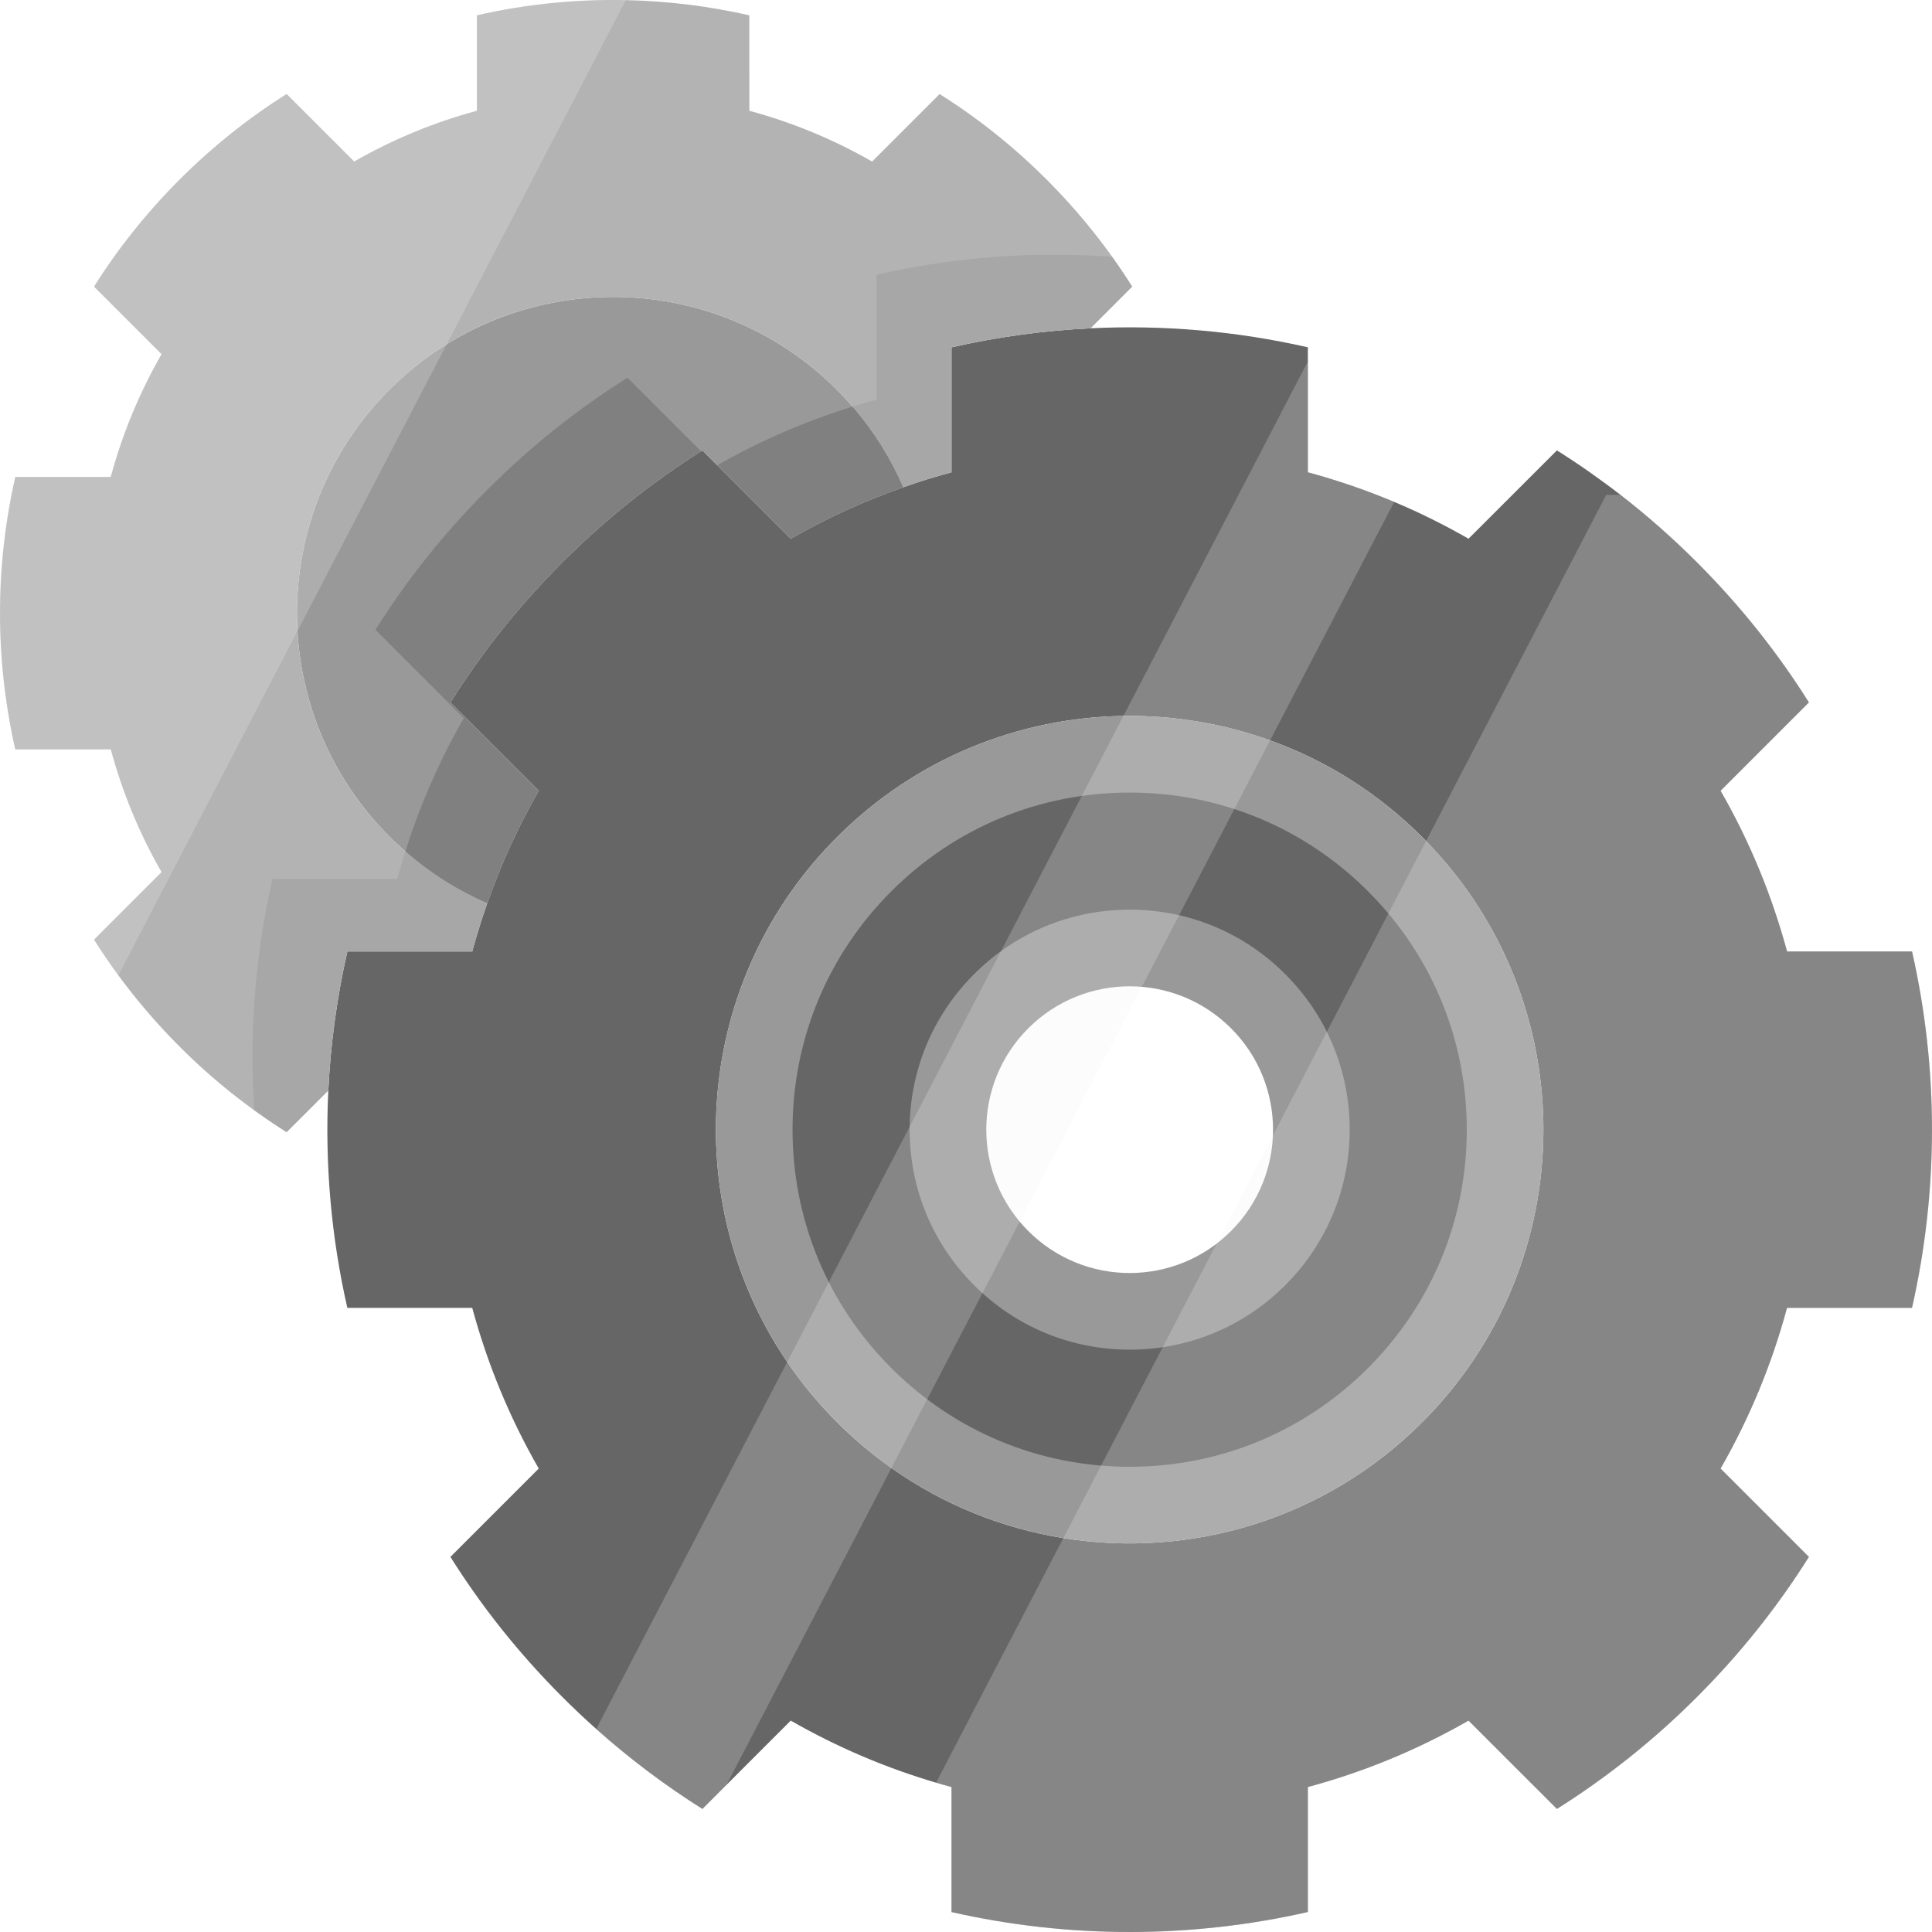
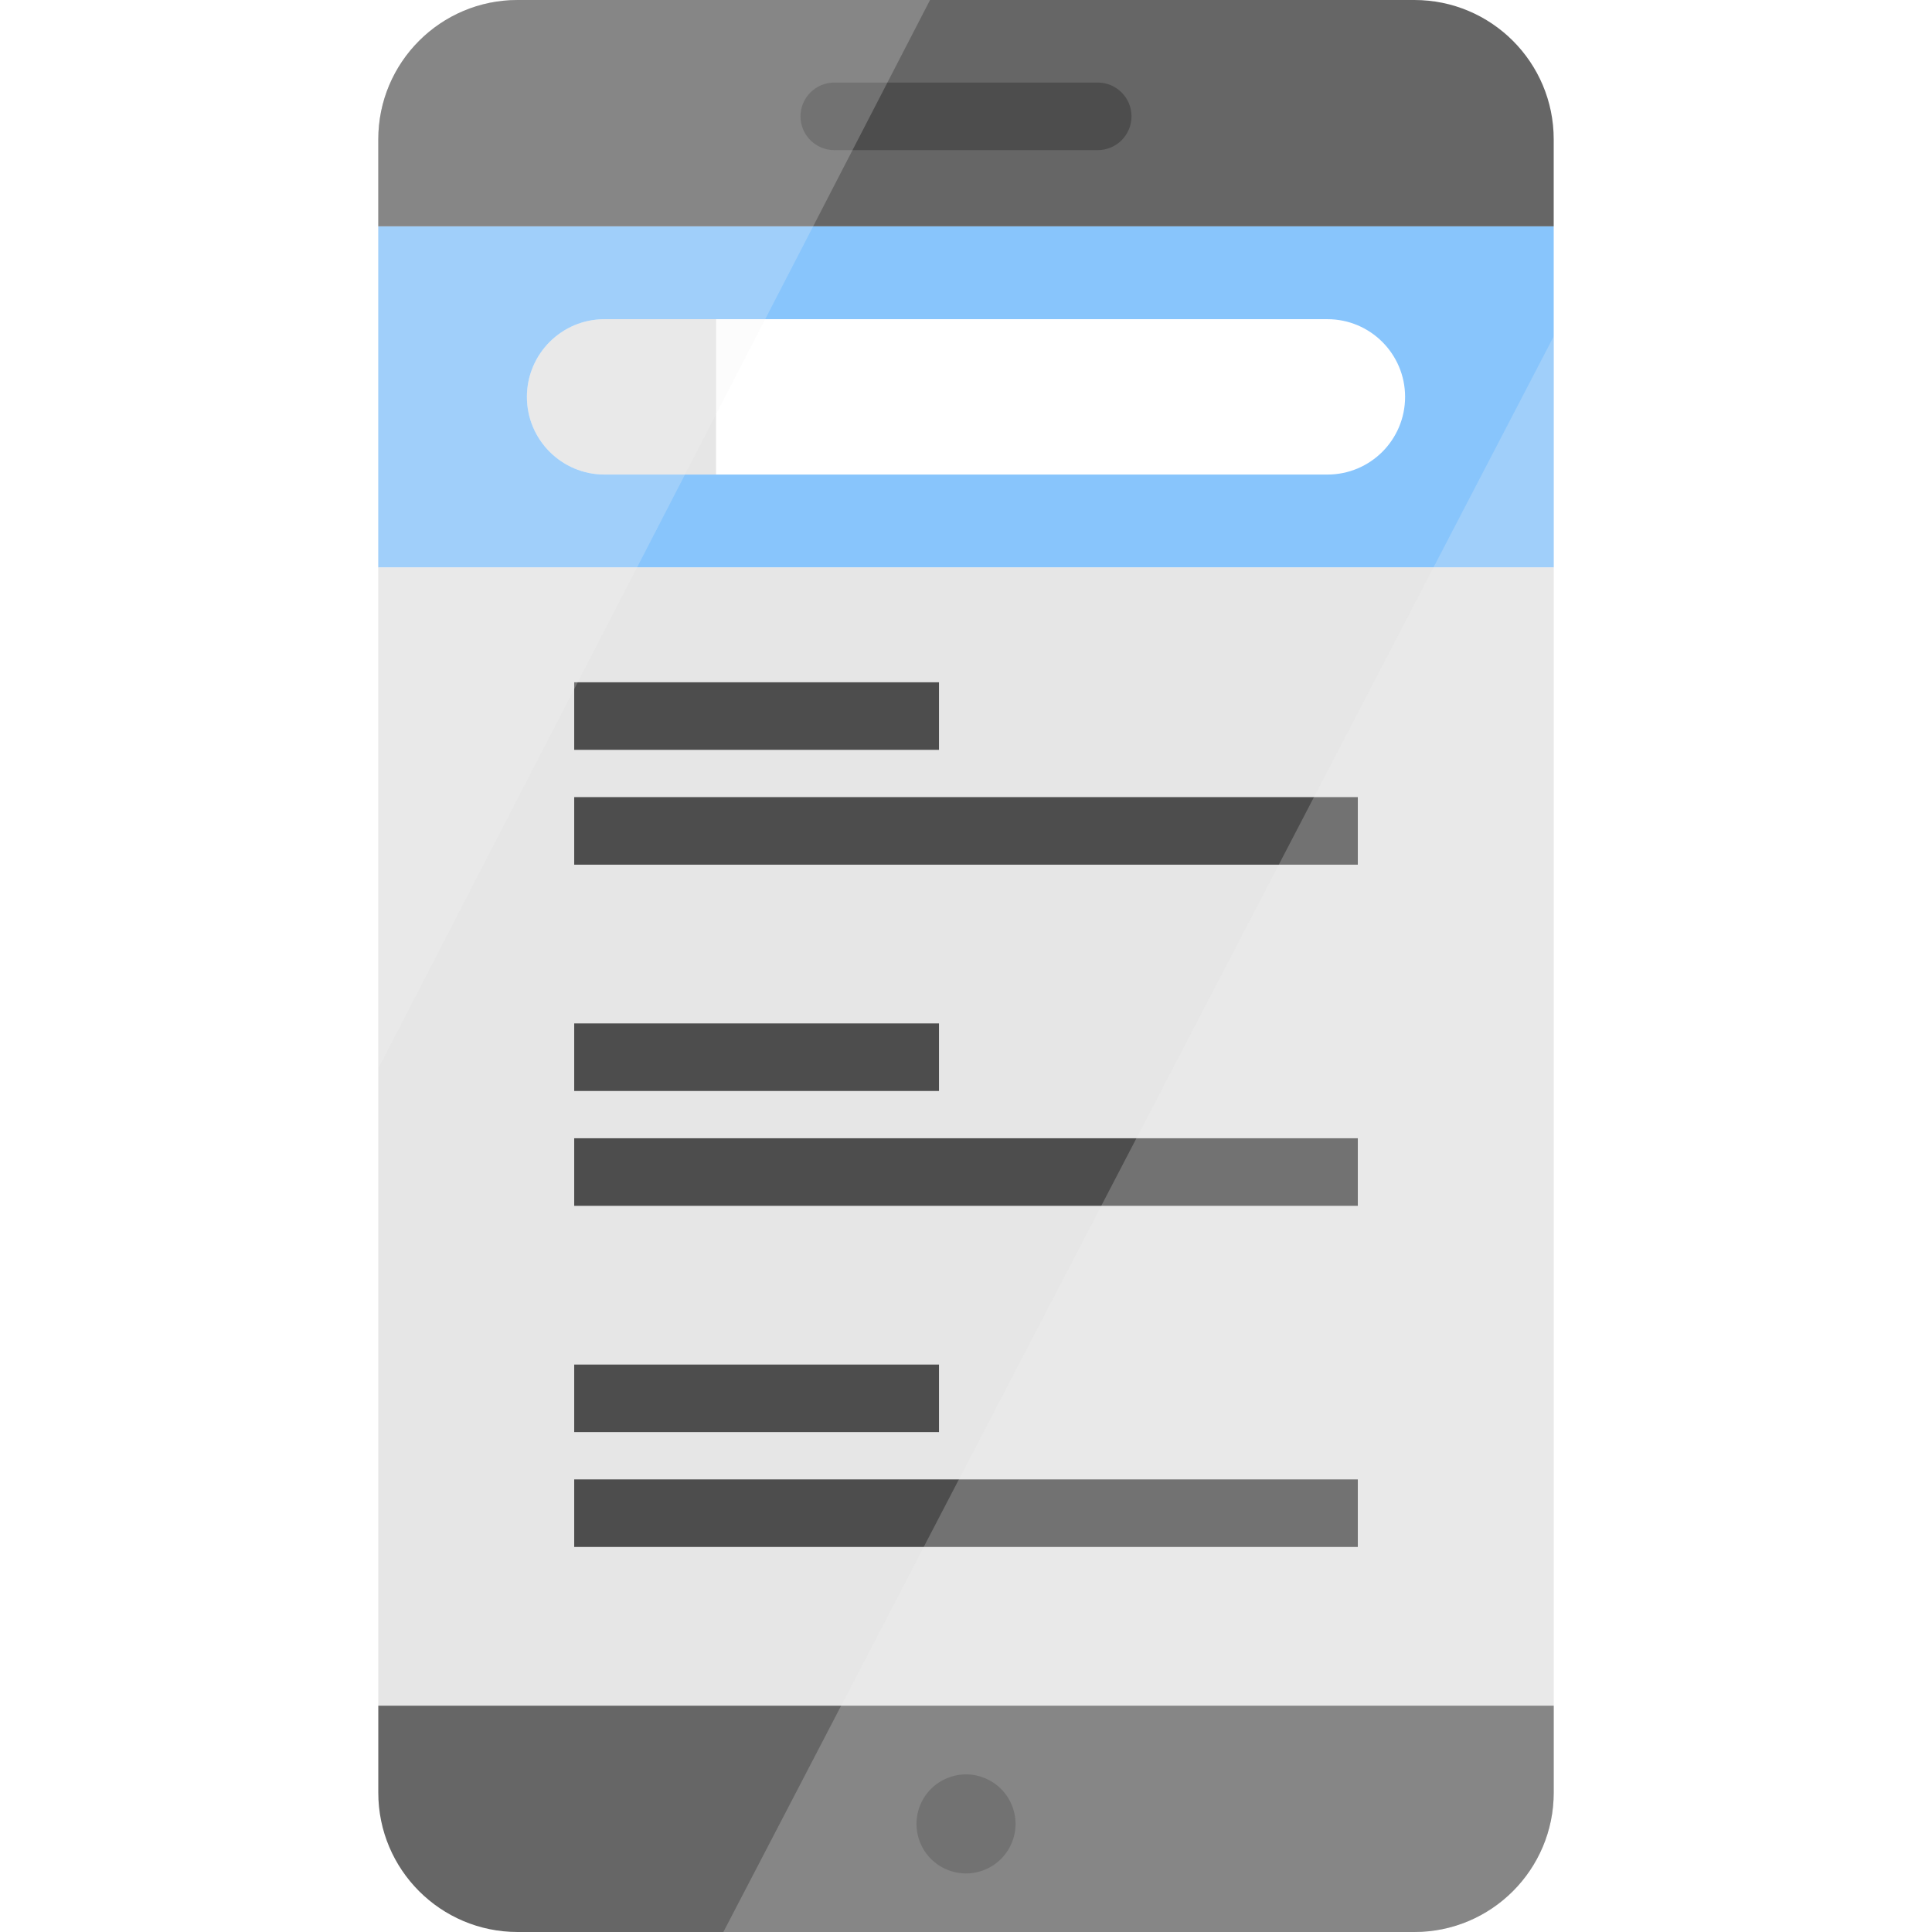
- <svg xmlns="http://www.w3.org/2000/svg" version="1.1" id="Layer_1" x="0px" y="0px" viewBox="0 0 403.337 403.337" style="enable-background:new 0 0 403.337 403.337;" xml:space="preserve">
+ <svg xmlns="http://www.w3.org/2000/svg" version="1.1" id="Layer_1" x="0px" y="0px" viewBox="0 0 428.98 428.98" style="enable-background:new 0 0 428.98 428.98;" xml:space="preserve">
  <g>
-     <path style="fill:#666666;" d="M399.161,273.046c5.56-24.47,5.56-49.93,0.01-74.41h-26.09c-3.14-11.61-7.75-22.89-13.88-33.55   l18.44-18.44c-6.53-10.4-14.32-20.2-23.37-29.25c-5.09-5.09-10.42-9.79-15.96-14.08c-4.31-3.33-8.73-6.43-13.28-9.29l-18.45,18.44   c-5.05-2.9-10.23-5.46-15.52-7.69c-5.88-2.47-11.91-4.53-18.02-6.18v-26.09c-14.89-3.39-30.17-4.71-45.36-3.97   c-9.76,0.47-19.48,1.8-29.04,3.98v26.08c-3.39,0.91-6.76,1.95-10.08,3.13c-8.07,2.83-15.93,6.41-23.48,10.74l-18.44-18.44   c-10.39,6.54-20.2,14.32-29.24,23.37c-9.05,9.05-16.84,18.85-23.37,29.25l18.44,18.44c-4.34,7.55-7.92,15.41-10.75,23.48   c-1.17,3.32-2.21,6.69-3.13,10.07h-26.07c-2.18,9.57-3.51,19.28-3.98,29.04c-0.74,15.19,0.58,30.47,3.97,45.37h26.08   c3.14,11.6,7.76,22.88,13.88,33.54l-18.44,18.44c6.53,10.4,14.32,20.2,23.37,29.25c2.31,2.31,4.67,4.53,7.07,6.68   c7.02,6.26,14.43,11.82,22.17,16.69l5.05-5.05l13.39-13.39c9.68,5.55,19.86,9.87,30.34,12.96c1.07,0.32,2.14,0.62,3.22,0.91v26.1   c24.47,5.55,49.94,5.55,74.4-0.01v-26.09c11.61-3.13,22.89-7.75,33.54-13.87l18.45,18.44c10.39-6.54,20.2-14.32,29.24-23.37   c9.05-9.05,16.84-18.85,23.37-29.25l-18.44-18.44c6.12-10.66,10.74-21.94,13.87-33.54H399.161z M296.911,296.916   c-20.4,20.4-48.46,28.46-74.92,24.19c-12.67-2.04-24.97-6.92-35.89-14.63c-3.98-2.81-7.78-6-11.34-9.56   c-3.93-3.93-7.41-8.14-10.42-12.58c-22.86-33.61-19.39-79.78,10.42-109.58c16.54-16.53,38.1-24.97,59.77-25.29   c10.37-0.15,20.75,1.55,30.62,5.1c11.6,4.17,22.47,10.9,31.76,20.19c0.28,0.28,0.55,0.55,0.81,0.83   C330.651,209.376,330.371,263.466,296.911,296.916z" />
-     <path style="fill:#999999;" d="M188.561,101.726c-8.07,2.83-15.93,6.41-23.48,10.74l-18.44-18.44   c-10.39,6.54-20.2,14.32-29.24,23.37c-9.05,9.05-16.84,18.85-23.37,29.25l18.44,18.44c-4.34,7.55-7.92,15.41-10.75,23.48   c-7.4-3.21-14.34-7.84-20.39-13.89c-25.78-25.78-25.78-67.57-0.01-93.35c25.78-25.78,67.57-25.78,93.35,0   C180.731,87.386,185.361,94.316,188.561,101.726z" />
-     <path style="fill:#B3B3B3;" d="M236.371,59.836l-8.69,8.7c-9.76,0.47-19.48,1.8-29.04,3.98v26.08c-3.39,0.91-6.76,1.95-10.08,3.13   c-3.2-7.41-7.83-14.34-13.89-20.4c-22.09-22.09-55.95-25.25-81.4-9.48c-4.25,2.64-8.26,5.79-11.95,9.48   c-13.83,13.84-20.24,32.29-19.22,50.41c0.88,15.62,7.29,31,19.23,42.94c6.05,6.05,12.99,10.68,20.39,13.89   c-1.17,3.32-2.21,6.69-3.13,10.07h-26.07c-2.18,9.57-3.51,19.28-3.98,29.04l-8.7,8.69c-7.94-5-15.43-10.94-22.34-17.86   c-4.71-4.71-8.97-9.68-12.79-14.89c-1.79-2.43-3.48-4.92-5.08-7.45l14.1-14.1c-4.68-8.14-8.21-16.76-10.6-25.63H3.191   c-4.25-18.7-4.25-38.18,0.01-56.86h19.92c2.4-8.87,5.93-17.49,10.61-25.64l-14.1-14.1c5-7.94,10.95-15.43,17.86-22.34   c6.91-6.92,14.41-12.87,22.35-17.87l14.1,14.1c8.15-4.68,16.77-8.21,25.63-10.6V3.196c10.21-2.33,20.66-3.38,31.08-3.17   c8.66,0.18,17.3,1.24,25.78,3.17l0.01,19.93c8.86,2.4,17.48,5.93,25.63,10.6l14.09-14.09c7.94,4.99,15.43,10.94,22.35,17.86   C225.421,44.406,231.371,51.896,236.371,59.836z" />
-     <path style="fill:#999999;" d="M296.911,174.756c33.74,33.73,33.74,88.43,0,122.16c-33.73,33.73-88.42,33.73-122.15,0   c-33.74-33.73-33.74-88.43,0-122.16C208.491,141.026,263.181,141.026,296.911,174.756z M257.001,256.996   c11.69-11.69,11.69-30.64,0-42.32c-11.69-11.69-30.64-11.69-42.33,0c-11.69,11.68-11.69,30.63,0,42.32   C226.361,268.686,245.311,268.686,257.001,256.996z" />
-     <path style="fill:#666666;" d="M235.836,306.214c-18.798,0-36.47-7.32-49.762-20.611c-13.296-13.292-20.618-30.966-20.618-49.766   s7.322-36.474,20.617-49.765c13.293-13.293,30.965-20.613,49.763-20.613s36.47,7.32,49.762,20.611   c13.297,13.292,20.618,30.966,20.619,49.766c-0.001,18.8-7.322,36.474-20.617,49.765   C272.306,298.894,254.634,306.214,235.836,306.214z M235.836,189.909c-12.269,0-23.803,4.778-32.479,13.455   c-8.674,8.666-13.454,20.199-13.454,32.47c0,12.268,4.778,23.802,13.454,32.478c8.676,8.676,20.21,13.454,32.479,13.454   s23.803-4.778,32.479-13.454c8.676-8.676,13.454-20.21,13.454-32.478c0-12.271-4.78-23.803-13.459-32.475   C259.639,194.687,248.105,189.909,235.836,189.909z" />
-     <g style="opacity:0.23;">
-       <path style="fill:#808080;" d="M82.947,183.465h-26.07c-2.18,9.57-3.51,19.28-3.98,29.04c-0.313,6.425-0.235,12.865,0.19,19.287    c2.214,1.601,4.463,3.131,6.754,4.574l8.7-8.69c0.47-9.76,1.8-19.47,3.98-29.04h26.07c0.92-3.38,1.96-6.75,3.13-10.07    c-6.089-2.641-11.857-6.26-17.083-10.824C84.038,179.643,83.468,181.551,82.947,183.465z" />
-       <path style="fill:#808080;" d="M188.561,101.726c3.32-1.18,6.69-2.22,10.08-3.13v-26.08c9.56-2.18,19.28-3.51,29.04-3.98l8.69-8.7    c-1.327-2.107-2.725-4.18-4.186-6.221c-6.707-0.479-13.436-0.578-20.149-0.251c-9.76,0.47-19.48,1.8-29.04,3.98v26.08    c-1.687,0.453-3.369,0.938-5.043,1.457C182.422,90.047,185.969,95.724,188.561,101.726z" />
-     </g>
+     <path style="fill:#E6E6E6;" d="M158.995,70.87v34.5h-24.75c-9.53,0-17.25-7.72-17.25-17.25c0-4.76,1.93-9.07,5.05-12.2   c3.12-3.12,7.43-5.05,12.2-5.05H158.995z" />
+     <path style="fill:#88C5FC;" d="M83.995,50.25V126h260.99V50.25H83.995z M306.935,100.32c-3.12,3.12-7.44,5.05-12.2,5.05h-160.49   c-9.53,0-17.25-7.72-17.25-17.25c0-4.76,1.93-9.07,5.05-12.2c3.12-3.12,7.43-5.05,12.2-5.05h160.49c9.53,0,17.25,7.73,17.25,17.25   C311.985,92.88,310.055,97.2,306.935,100.32z" />
+     <rect x="83.995" y="126" style="fill:#E6E6E6;" width="260.99" height="252.73" />
+     <path style="fill:#666666;" d="M344.985,378.73v19.31c0,17.09-13.85,30.94-30.94,30.94h-199.11c-17.09,0-30.94-13.85-30.94-30.94   v-19.31H344.985z" />
+     <path style="fill:#666666;" d="M344.985,30.94v19.31H83.995V30.94c0-17.09,13.85-30.94,30.94-30.94h199.11   C331.135,0,344.985,13.85,344.985,30.94z" />
+     <path style="fill:#4D4D4D;" d="M214.495,415.98c-2.9,0-5.73-1.17-7.78-3.22c-2.05-2.05-3.22-4.88-3.22-7.78s1.17-5.73,3.22-7.78   c2.05-2.04,4.88-3.22,7.78-3.22c2.89,0,5.729,1.18,7.77,3.22c2.05,2.05,3.23,4.88,3.23,7.78s-1.181,5.73-3.23,7.78   C220.224,414.81,217.385,415.98,214.495,415.98z" />
+     <rect x="127.496" y="151.494" style="fill:#4D4D4D;" width="80.997" height="15" />
+     <rect x="127.496" y="176.992" style="fill:#4D4D4D;" width="173.992" height="15" />
+     <rect x="127.496" y="227.24" style="fill:#4D4D4D;" width="80.997" height="15" />
+     <rect x="127.496" y="252.739" style="fill:#4D4D4D;" width="173.992" height="15" />
+     <rect x="127.496" y="302.986" style="fill:#4D4D4D;" width="80.997" height="15" />
+     <rect x="127.496" y="328.485" style="fill:#4D4D4D;" width="173.992" height="15" />
+     <path style="fill:#4D4D4D;" d="M243.74,33.333h-58.497c-4.142,0-7.5-3.358-7.5-7.5s3.358-7.5,7.5-7.5h58.497   c4.143,0,7.5,3.358,7.5,7.5S247.883,33.333,243.74,33.333z" />
    <g>
-       <path style="fill:#808080;" d="M146.354,94.213l-15.358-15.358c-10.39,6.54-20.2,14.32-29.24,23.37    c-9.05,9.05-16.84,18.85-23.37,29.25l18.44,18.44c-4.34,7.55-7.92,15.41-10.75,23.48c-0.507,1.44-0.979,2.892-1.439,4.348    c5.227,4.564,10.995,8.183,17.083,10.824c2.83-8.07,6.41-15.93,10.75-23.48l-18.44-18.44c6.53-10.4,14.32-20.2,23.37-29.25    C126.357,108.43,136.071,100.715,146.354,94.213z" />
-       <path style="fill:#808080;" d="M172.917,86.555c-7.962,2.792-15.719,6.318-23.177,10.571l15.341,15.341    c7.55-4.33,15.41-7.91,23.48-10.74c-2.592-6.002-6.139-11.68-10.607-16.845C176.265,85.405,174.584,85.962,172.917,86.555z" />
-     </g>
-     <g>
-       <path style="opacity:0.23;fill:#F2F2F2;enable-background:new    ;" d="M373.071,273.046c-3.13,11.6-7.75,22.88-13.87,33.54    l18.44,18.44c-6.53,10.4-14.32,20.2-23.37,29.25c-9.04,9.05-18.85,16.83-29.24,23.37l-18.45-18.44    c-10.65,6.12-21.93,10.74-33.54,13.87v26.09c-24.46,5.56-49.93,5.56-74.4,0.01v-26.1c-1.08-0.29-2.15-0.59-3.22-0.91l26.57-51.06    l75.73-145.52l37.6-72.27h2.99c5.54,4.29,10.87,8.99,15.96,14.08c9.05,9.05,16.84,18.85,23.37,29.25l-18.44,18.44    c6.13,10.66,10.74,21.94,13.88,33.55h26.09c5.55,24.48,5.55,49.94-0.01,74.41L373.071,273.046L373.071,273.046z" />
-     </g>
-     <g>
-       <path style="opacity:0.23;fill:#F2F2F2;enable-background:new    ;" d="M130.651,0.026l-2.88,5.53l-34.5,66.29l-31.17,59.89    l-10.06,19.34l-27.33,52.54c-1.79-2.43-3.48-4.92-5.08-7.45l14.1-14.1c-4.68-8.14-8.21-16.76-10.6-25.63H3.191    c-4.25-18.7-4.25-38.18,0.01-56.86h19.92c2.4-8.87,5.93-17.49,10.61-25.64l-14.1-14.1c5-7.94,10.95-15.43,17.86-22.34    c6.91-6.92,14.41-12.87,22.35-17.87l14.1,14.1c8.15-4.68,16.77-8.21,25.63-10.6V3.196C109.781,0.866,120.231-0.184,130.651,0.026z    " />
-     </g>
-     <g>
-       <path style="opacity:0.23;fill:#F2F2F2;enable-background:new    ;" d="M291.061,104.776l-24.64,47.36l-1.27,2.43l-79.05,151.91    l-17.34,33.32l-17.07,32.8l-5.05,5.05c-7.74-4.87-15.15-10.43-22.17-16.69l26.78-51.46l13.09-25.16l70.19-134.87l7.71-14.81    l30.8-59.2v23.14C279.151,100.246,285.181,102.307,291.061,104.776z" />
+       <path style="opacity:0.23;fill:#F2F2F2;enable-background:new    ;" d="M344.985,74.69v323.35c0,17.09-13.85,30.94-30.94,30.94    h-153.43l18.5-35.54l7.65-14.71L318.285,126L344.985,74.69z" />
+       <path style="opacity:0.23;fill:#F2F2F2;enable-background:new    ;" d="M206.505,0l-21.48,41.59l-4.47,8.66l-10.65,20.62    l-17.81,34.5L141.445,126l-55.21,106.92l-2.24,4.34V30.94c0-17.09,13.85-30.94,30.94-30.94H206.505z" />
    </g>
  </g>
  <g>
</g>
  <g>
</g>
  <g>
</g>
  <g>
</g>
  <g>
</g>
  <g>
</g>
  <g>
</g>
  <g>
</g>
  <g>
</g>
  <g>
</g>
  <g>
</g>
  <g>
</g>
  <g>
</g>
  <g>
</g>
  <g>
</g>
</svg>
